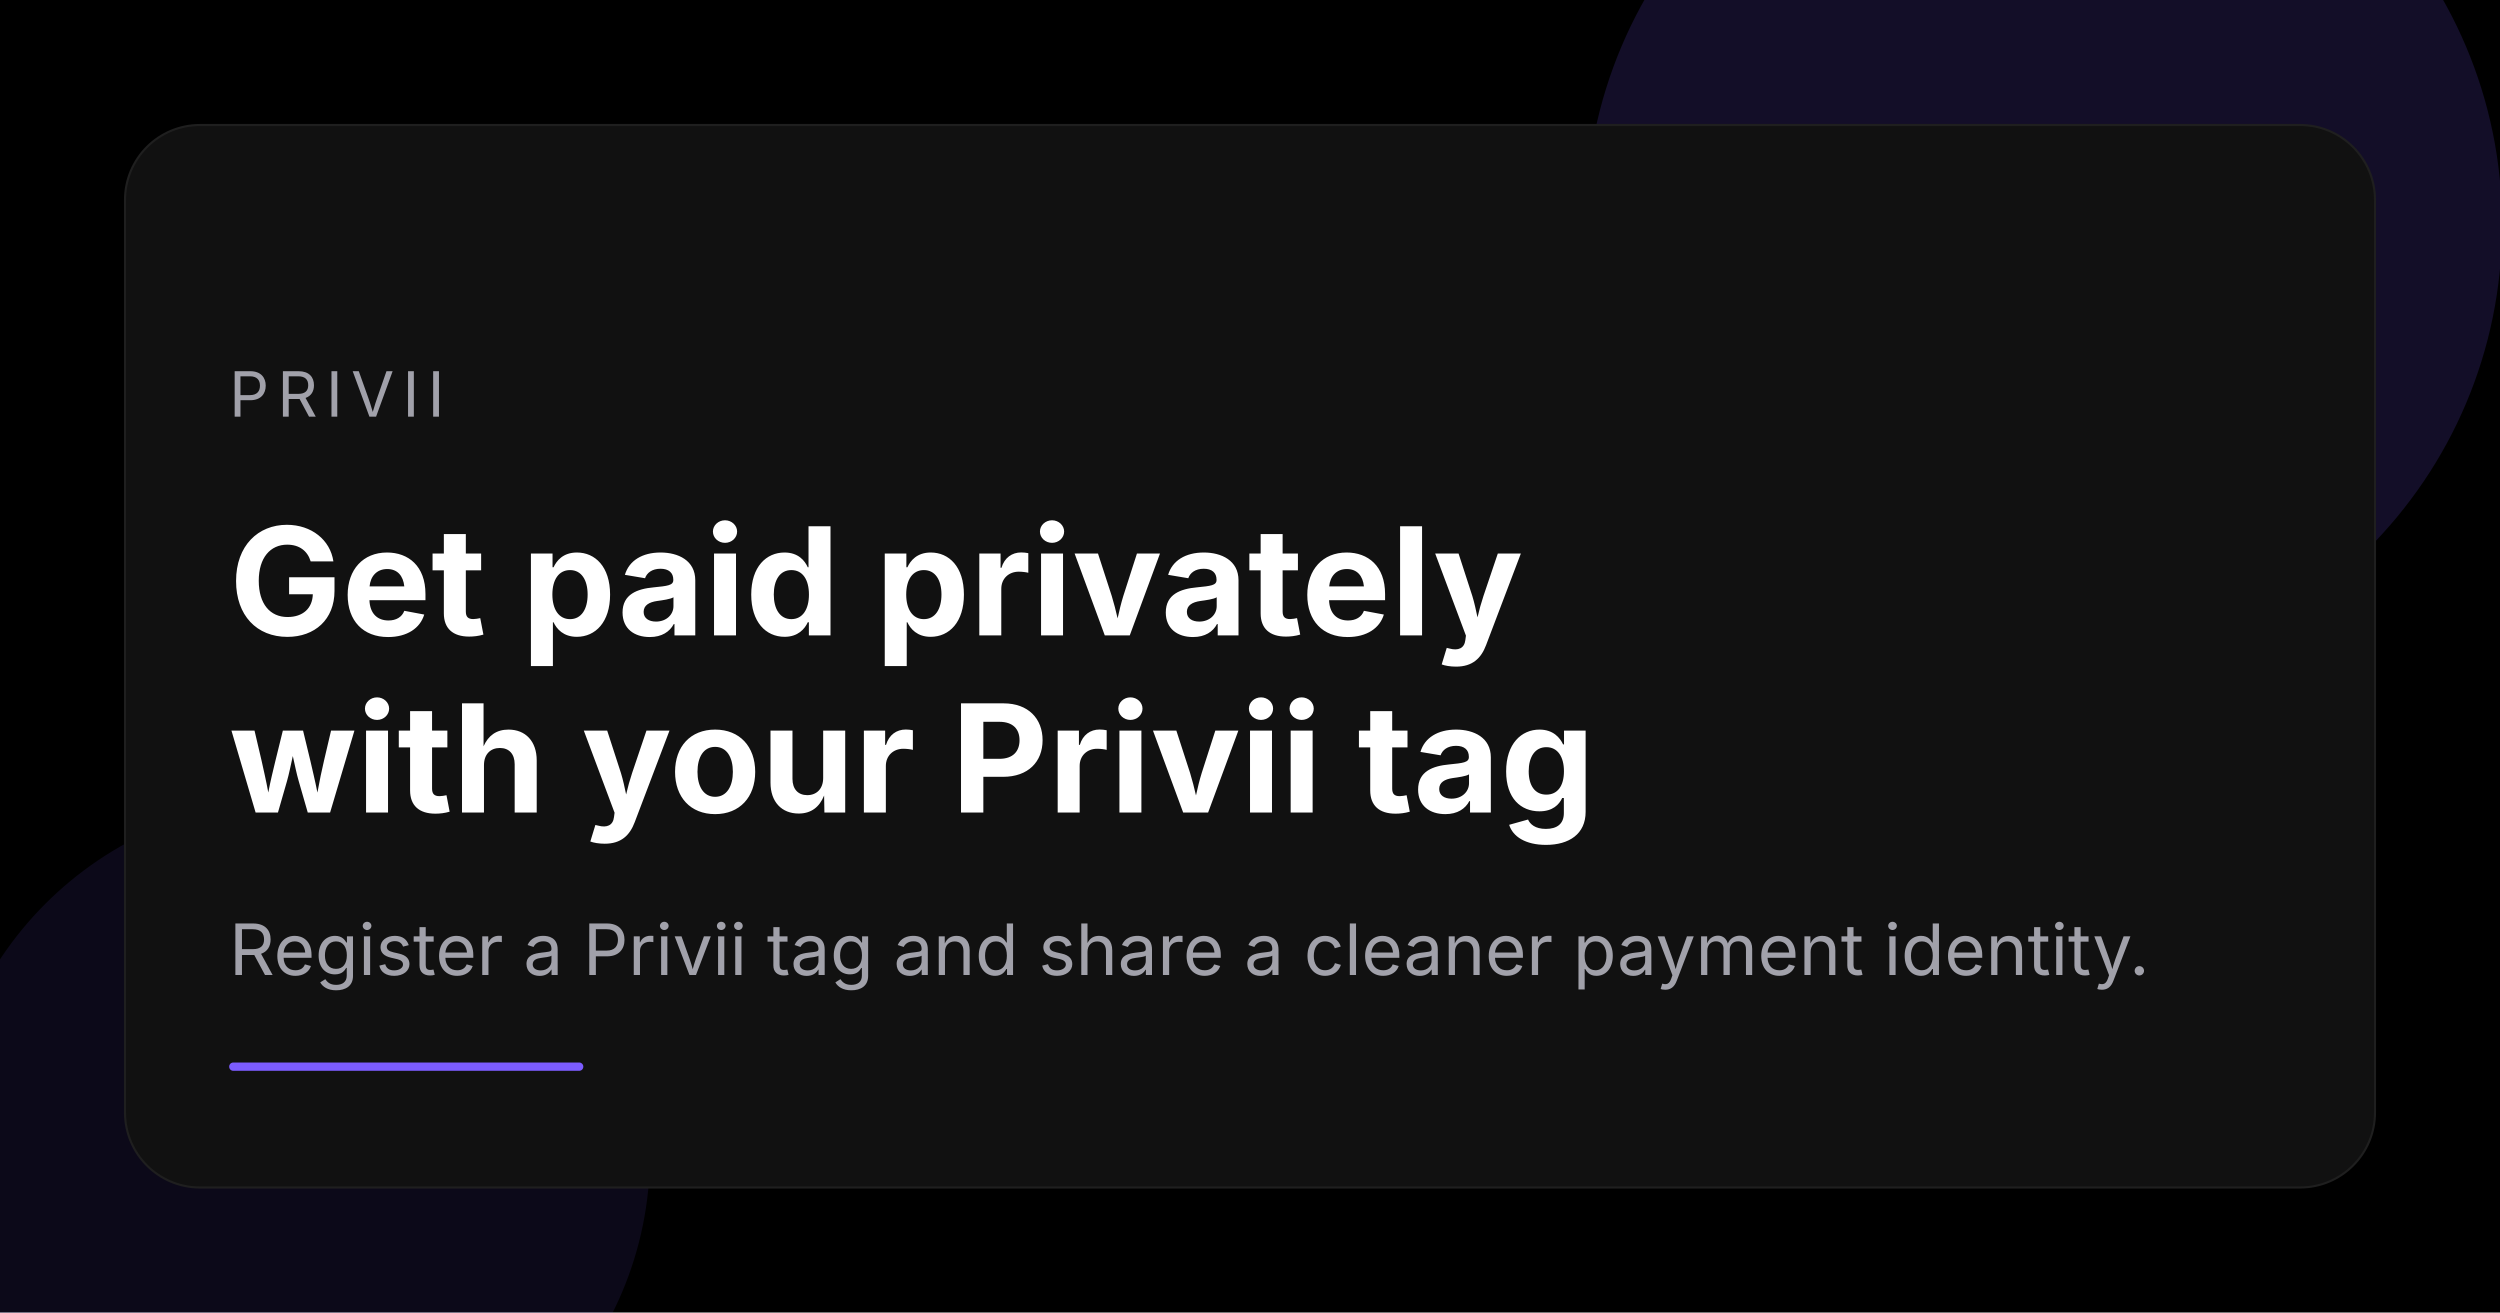
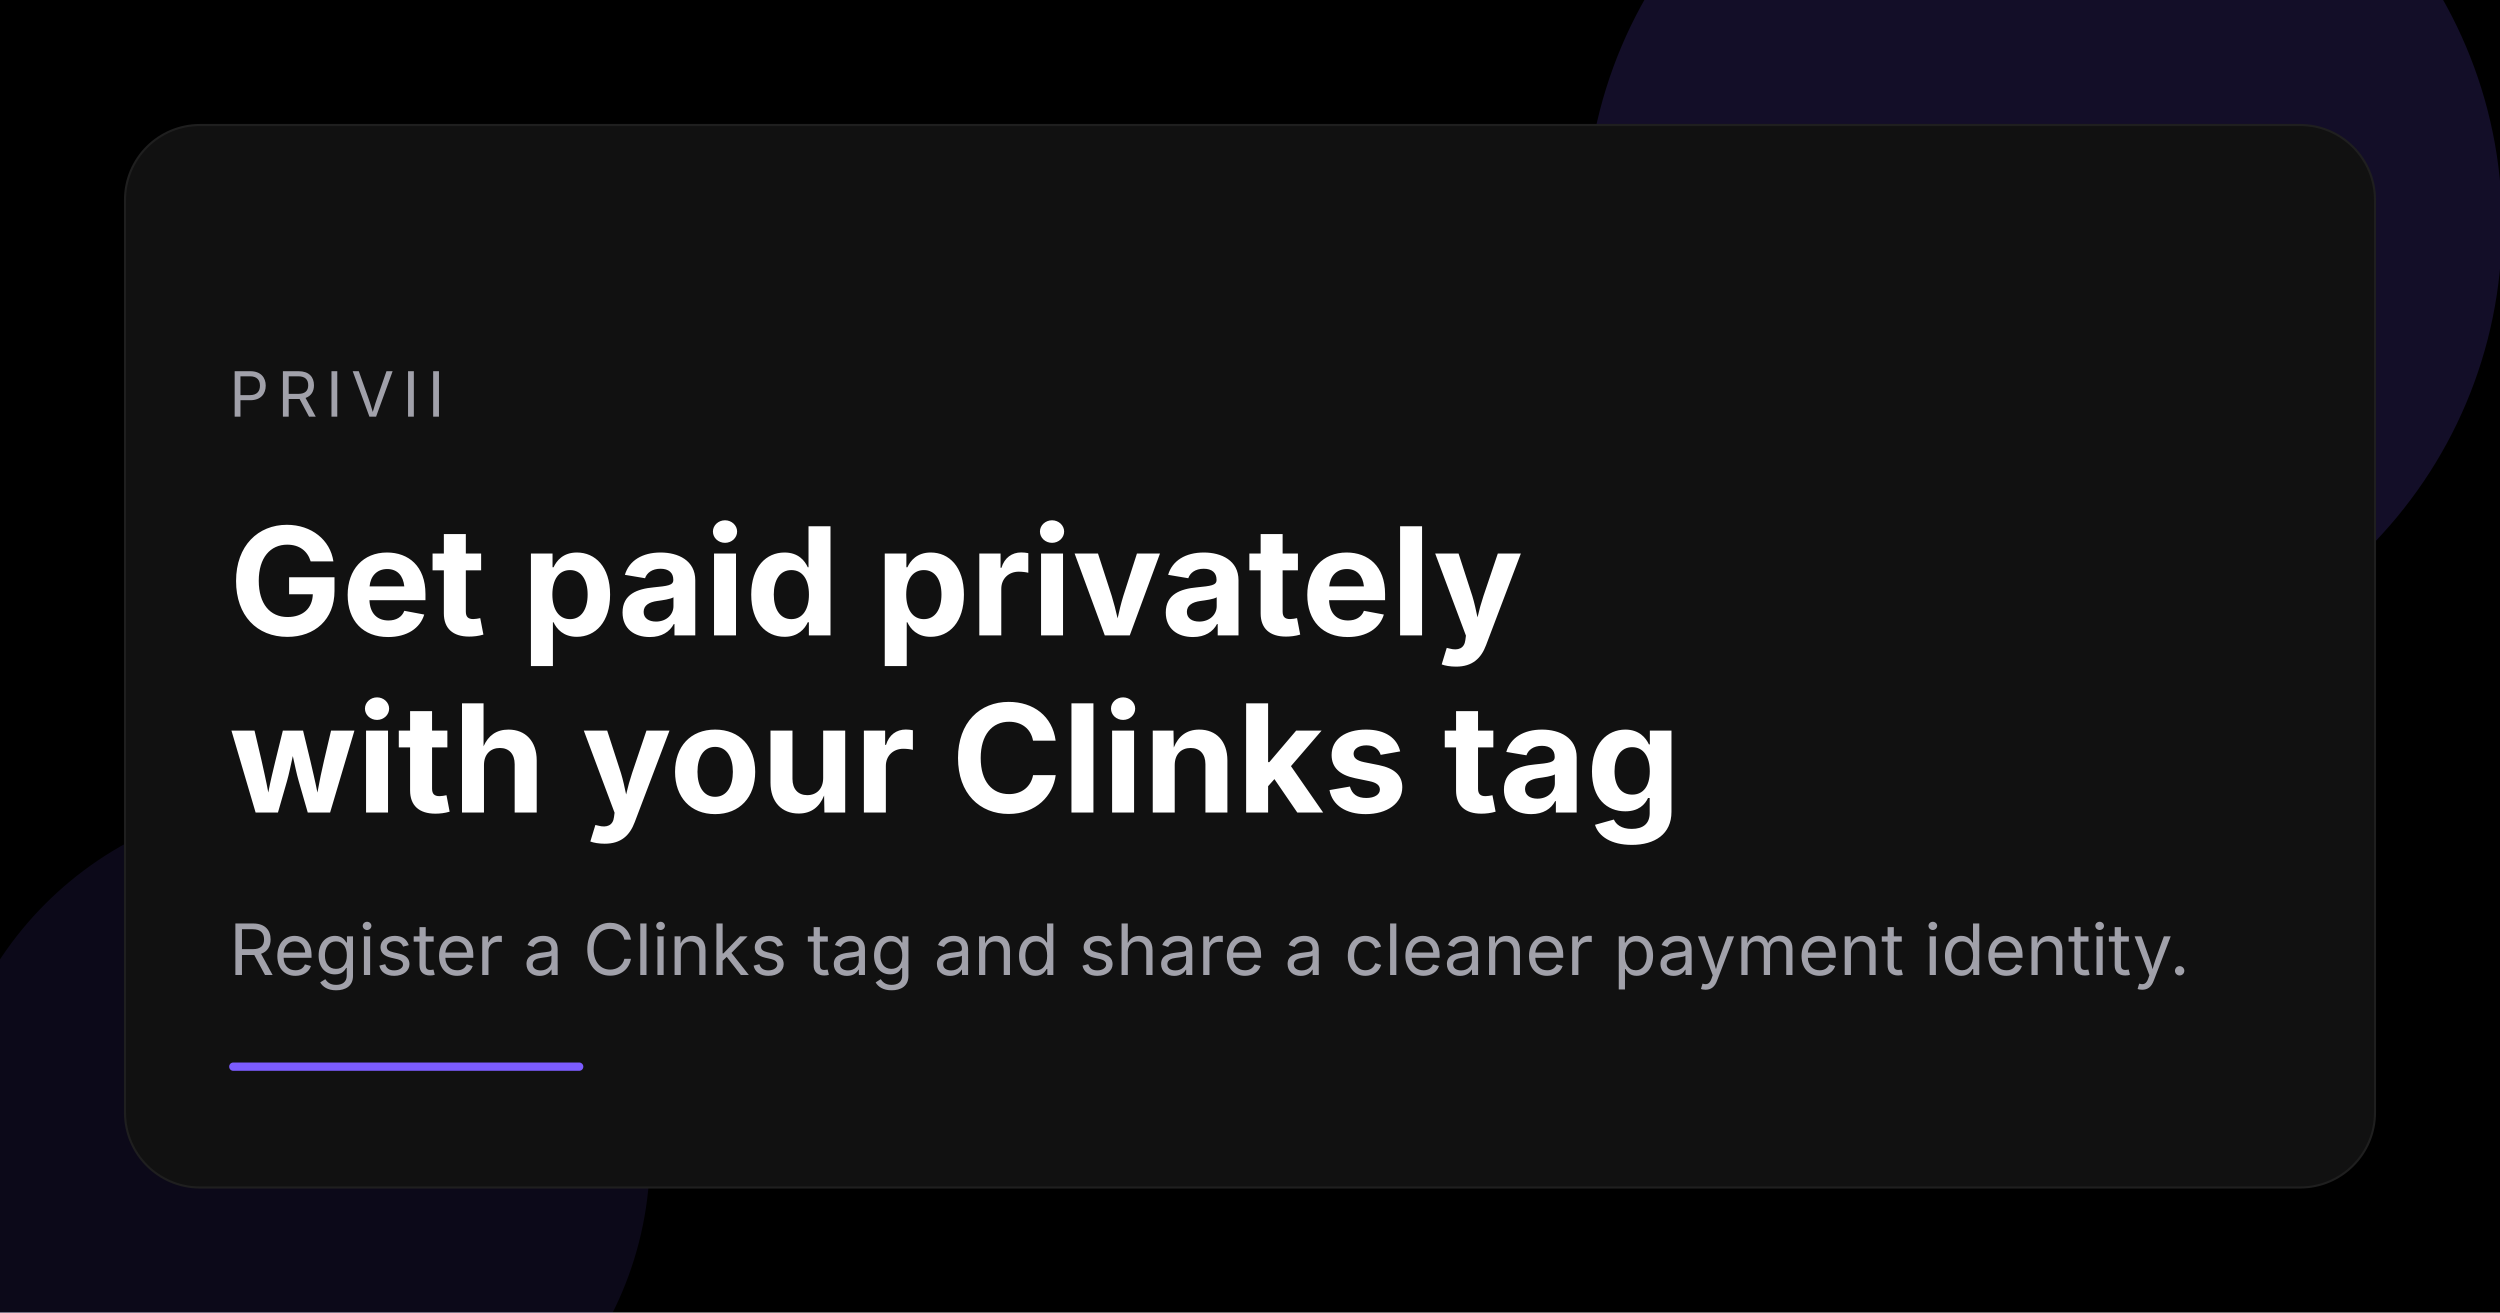
<svg xmlns="http://www.w3.org/2000/svg" width="1200" height="630" viewBox="0 0 1200 630" fill="none">
  <rect width="1200" height="630" fill="#000000" />
  <circle cx="981" cy="108" r="220" fill="#7C5CFF" fill-opacity="0.16" />
  <circle cx="142" cy="554" r="170" fill="#7C5CFF" fill-opacity="0.1" />
  <rect x="60" y="60" width="1080" height="510" rx="36" fill="#111111" stroke="#1F1F1F" />
  <text x="110" y="200" fill="#A1A1AA" font-family="Inter, Arial, sans-serif" font-size="30" letter-spacing="4">PRIVII</text>
  <text x="110" y="305" fill="white" font-family="Inter, Arial, sans-serif" font-size="72" font-weight="700">
    Get paid privately
  </text>
  <text x="110" y="390" fill="white" font-family="Inter, Arial, sans-serif" font-size="72" font-weight="700">
-     with your Privii tag
+     with your Clinks tag
  </text>
  <text x="110" y="468" fill="#A1A1AA" font-family="Inter, Arial, sans-serif" font-size="34">
-     Register a Privii tag and share a cleaner payment identity.
+     Register a Clinks tag and share a cleaner payment identity.
  </text>
  <rect x="110" y="510" width="170" height="4" rx="2" fill="#7C5CFF" />
</svg>
